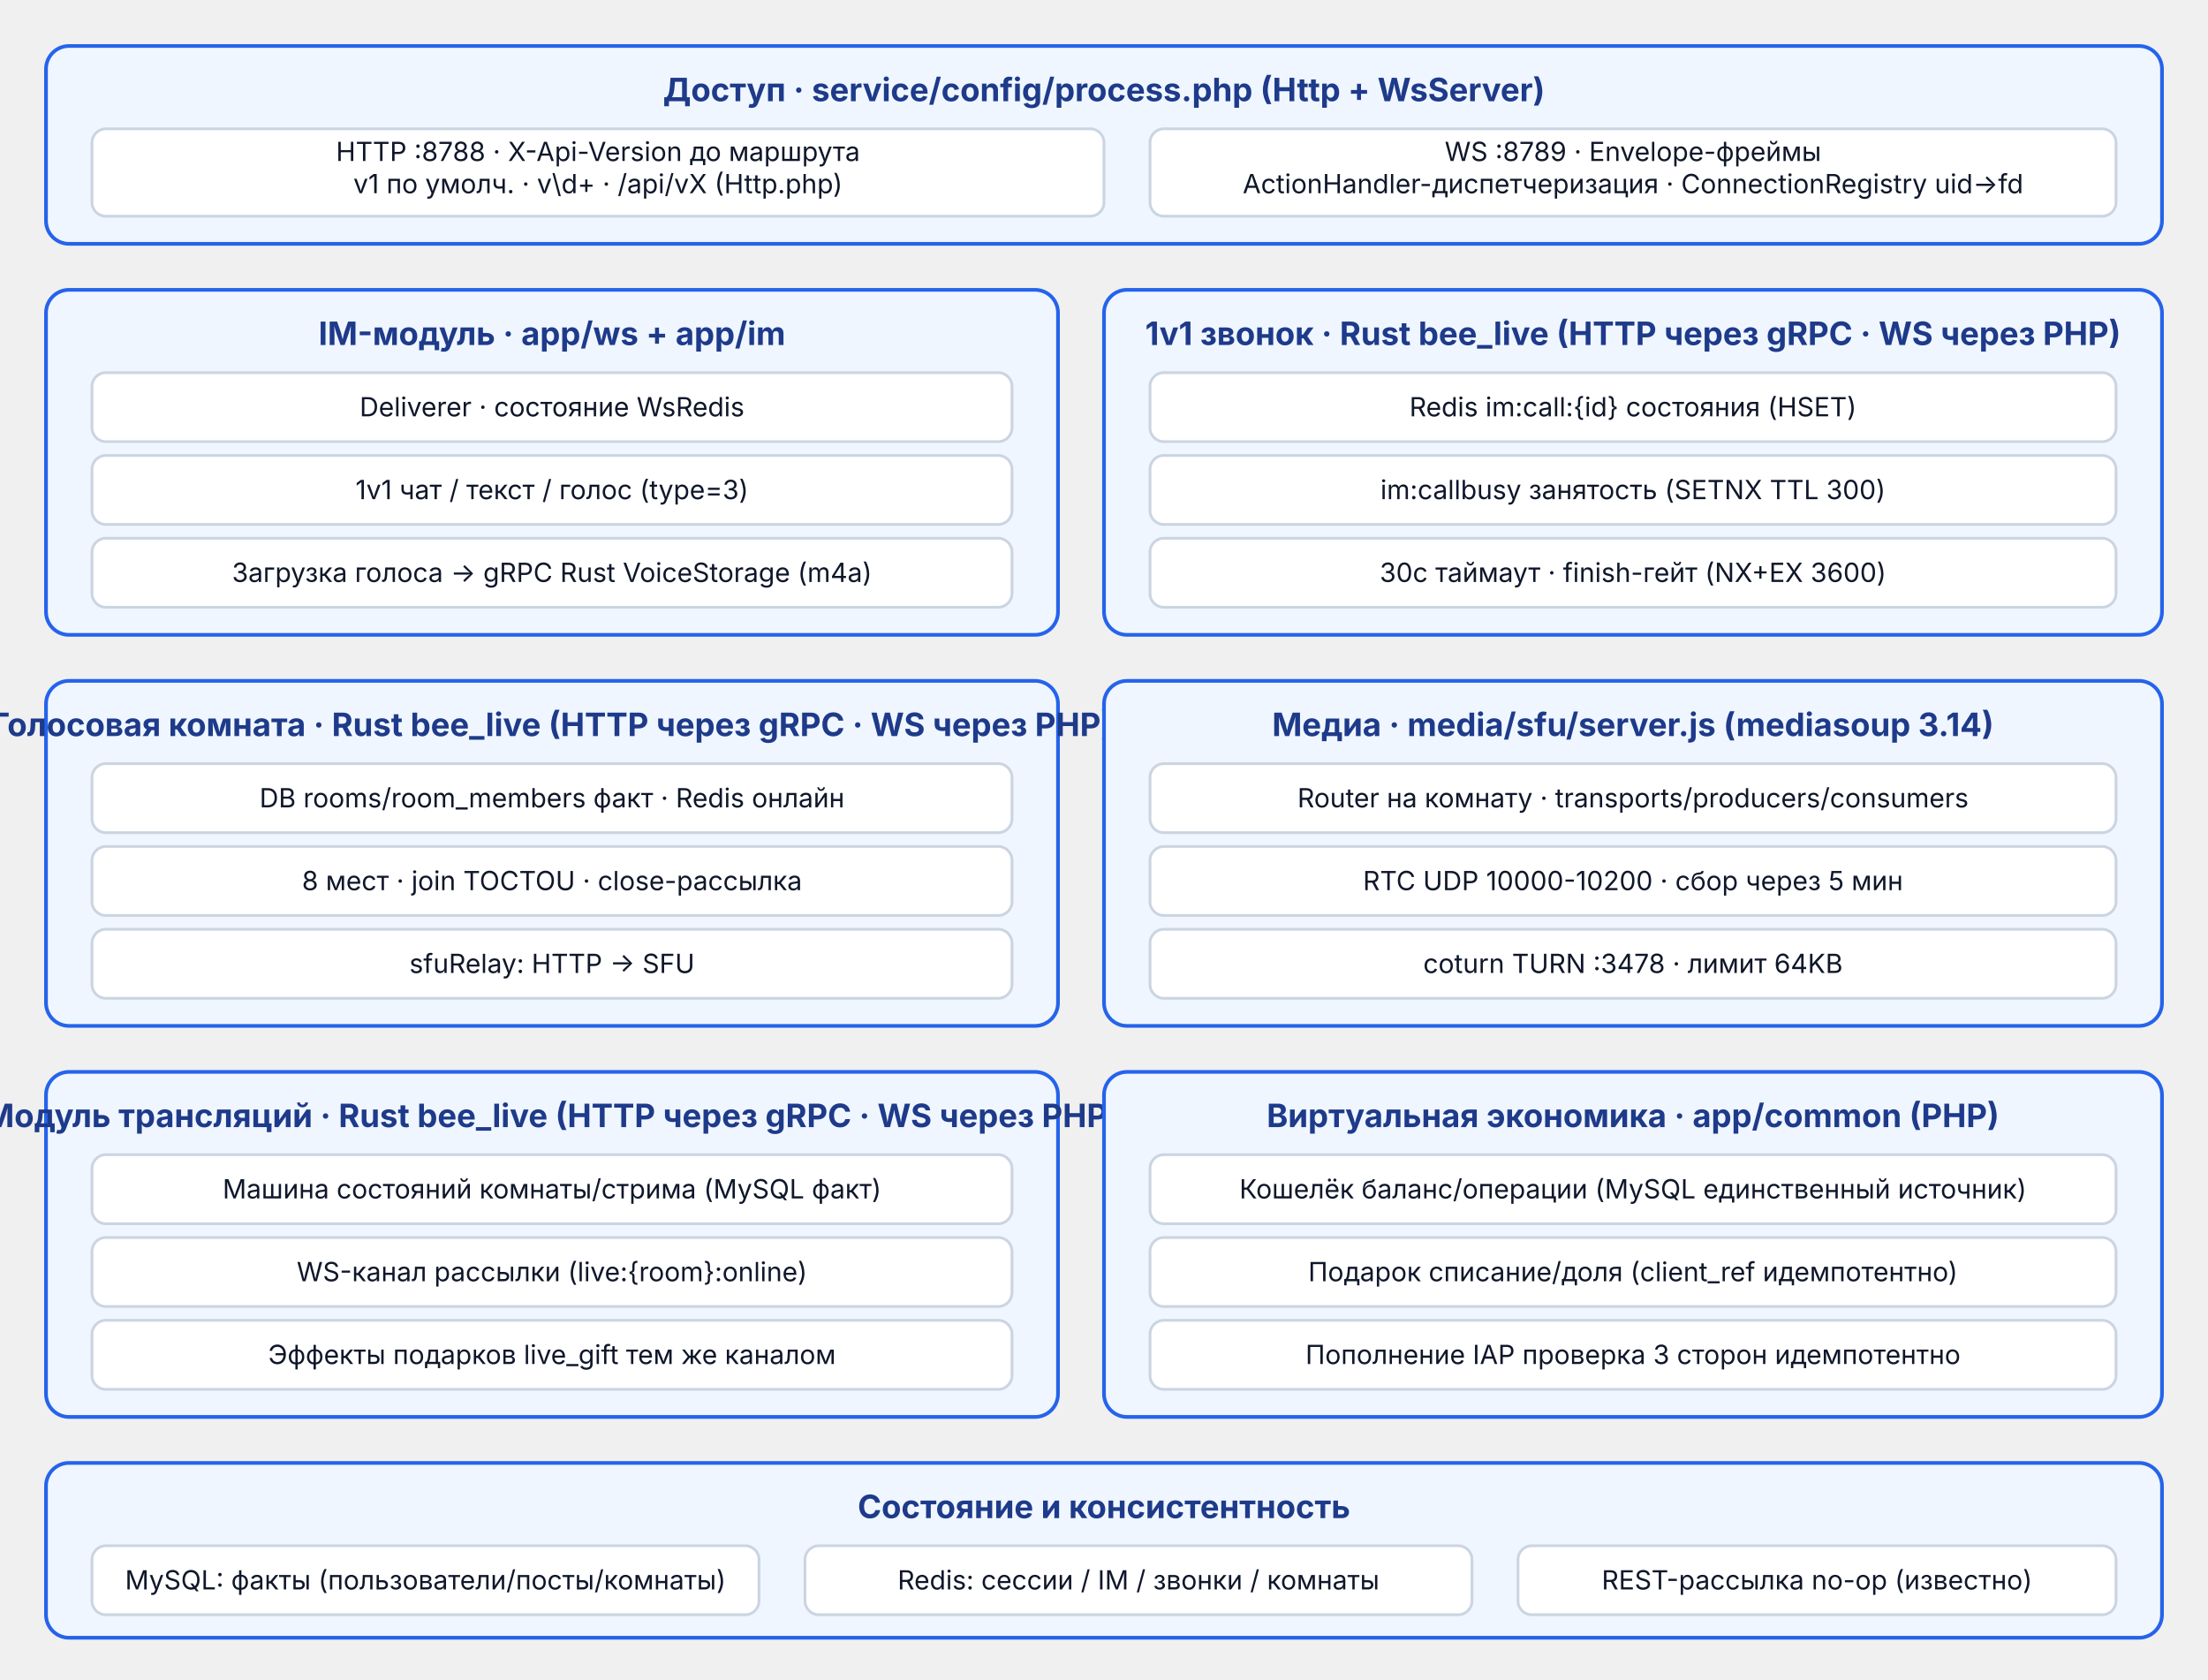
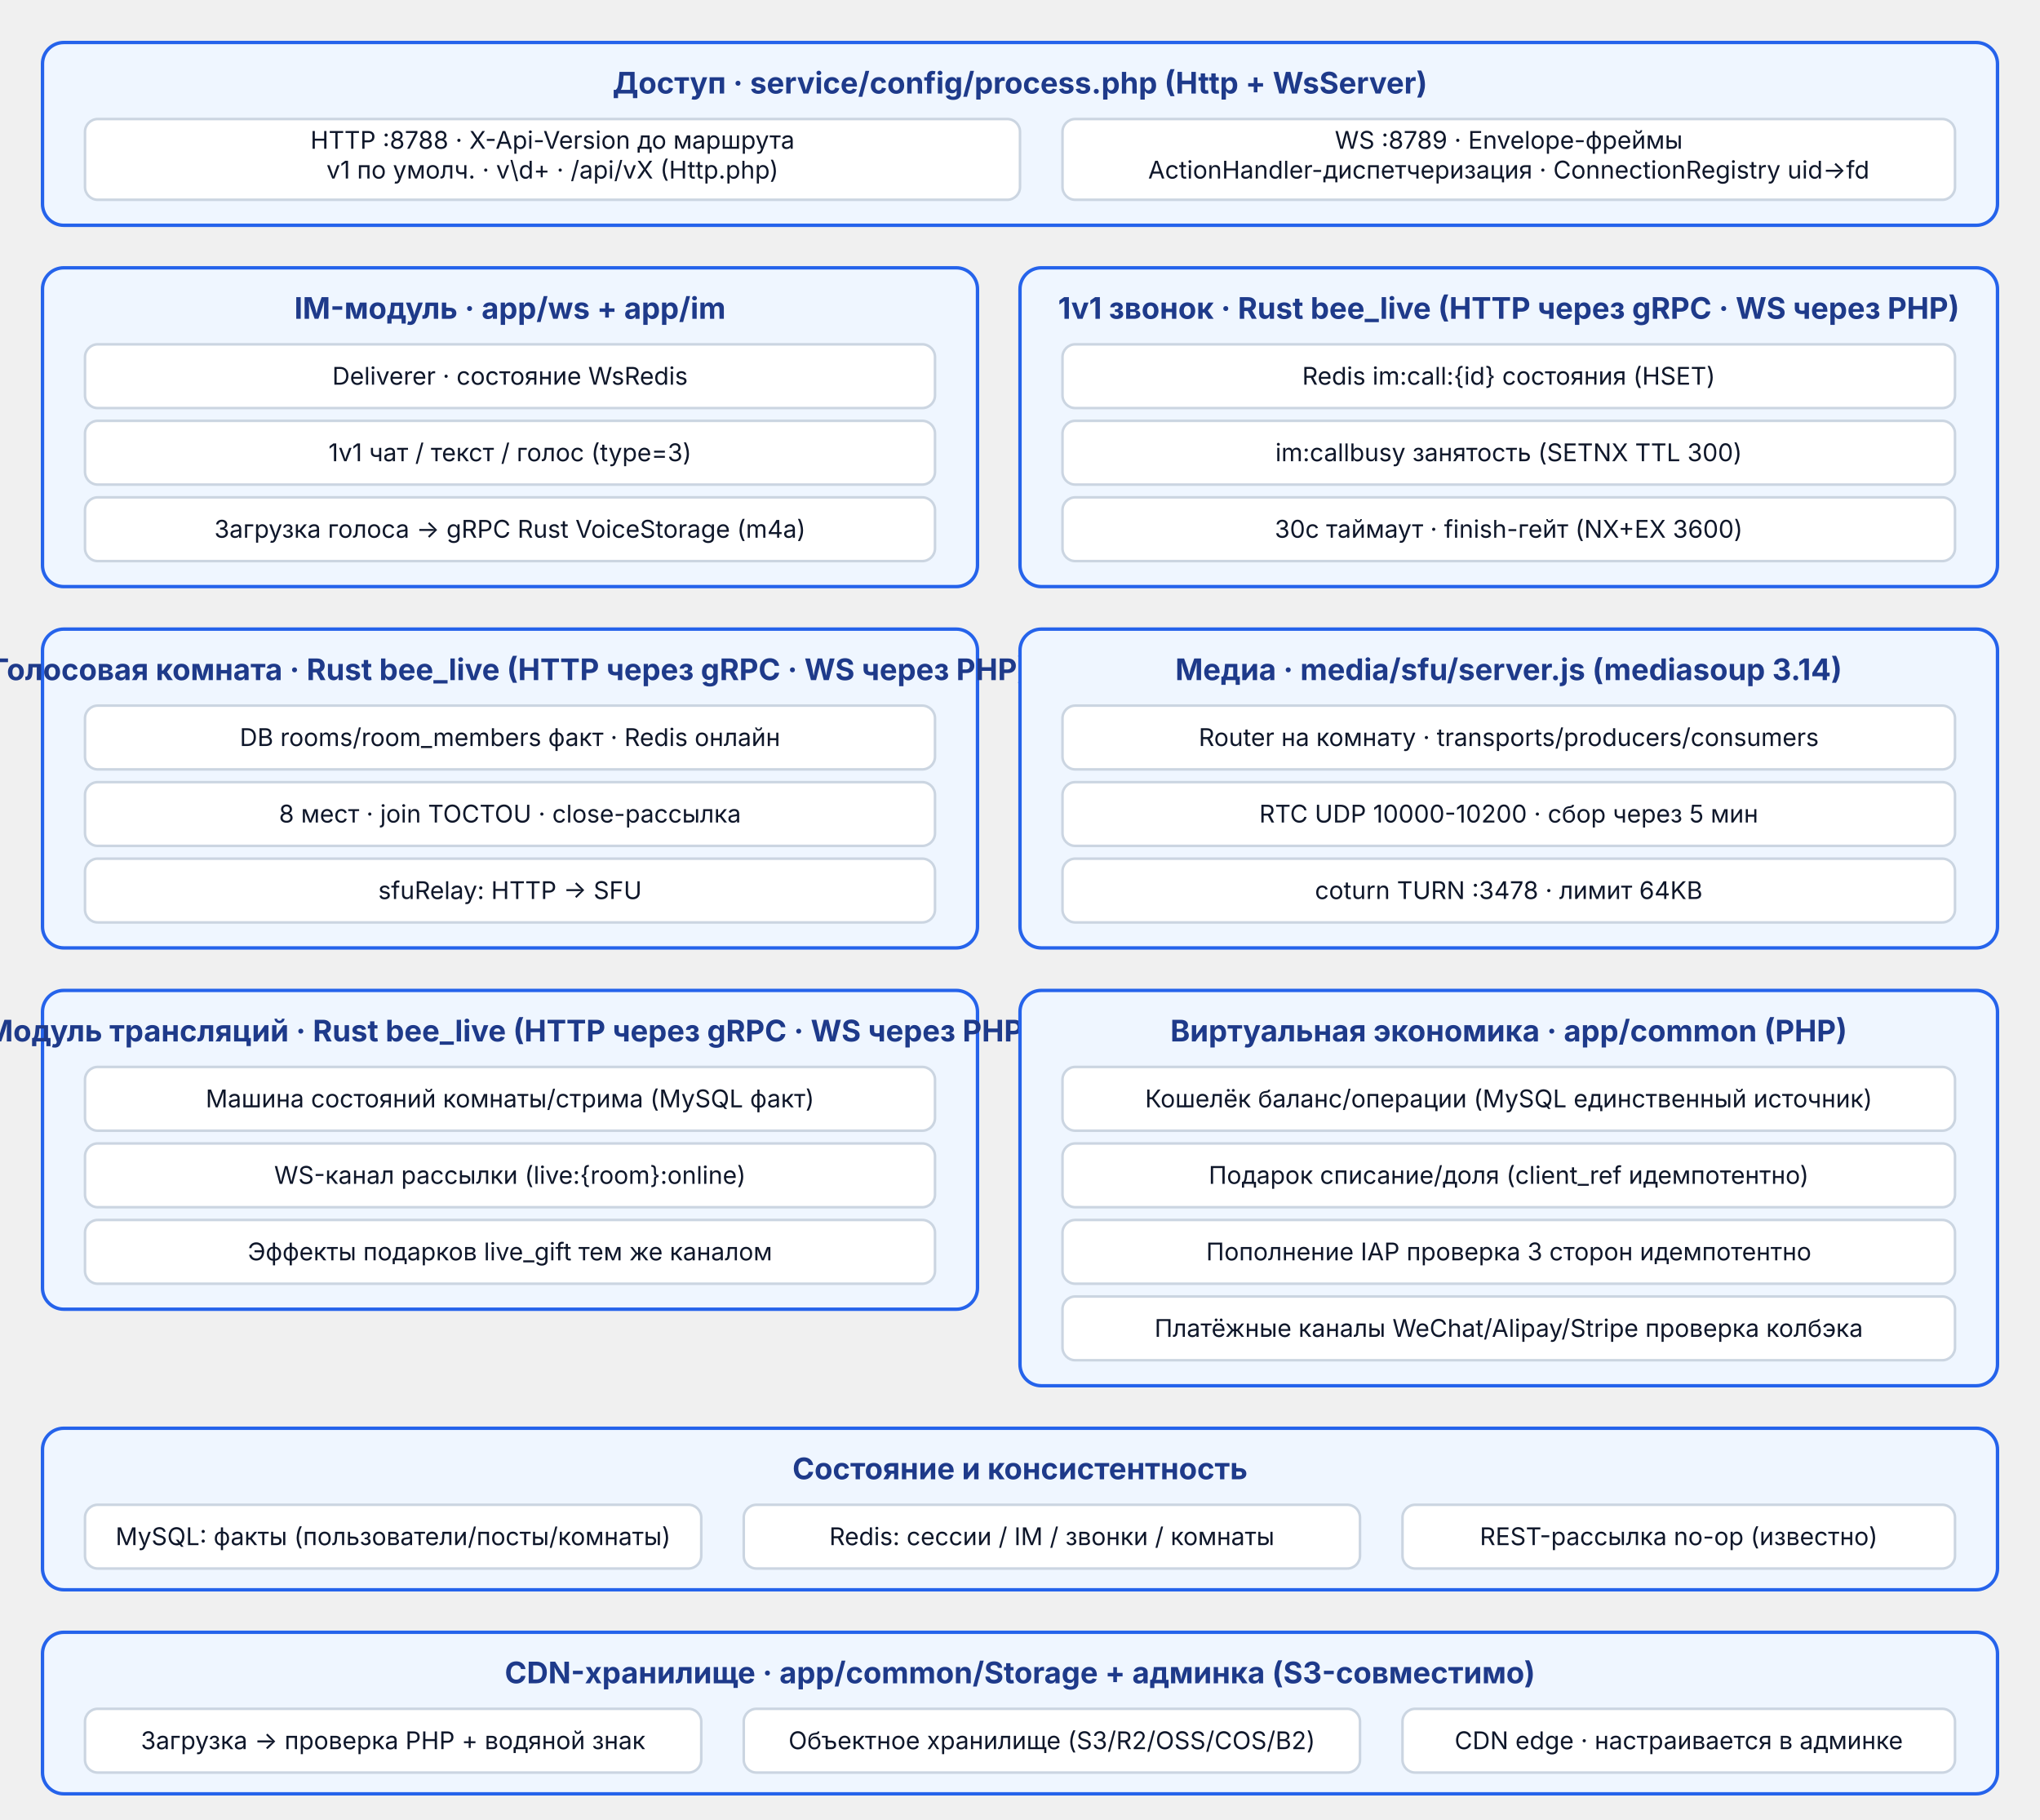
- <svg xmlns="http://www.w3.org/2000/svg" viewBox="0 0 960 730" width="100%" font-family="system-ui, -apple-system, 'Segoe UI', 'PingFang SC', 'Microsoft YaHei', sans-serif">
+ <svg xmlns="http://www.w3.org/2000/svg" viewBox="0 0 960 856" width="100%" font-family="system-ui, -apple-system, 'Segoe UI', 'PingFang SC', 'Microsoft YaHei', sans-serif">
  <style>
    .mod  { fill: #eff6ff; stroke: #2563eb; stroke-width: 1.6; rx: 10 }
    .it   { fill: #ffffff; stroke: #cbd5e1; stroke-width: 1.2; rx: 6 }
    .tm   { font-size: 14px; font-weight: 700; fill: #1e3a8a; text-anchor: middle }
    .t    { font-size: 11.5px; fill: #0f172a; text-anchor: middle }
  </style>
  <rect class="mod" x="20" y="20" width="920" height="86" />
  <text class="tm" x="480" y="44">Доступ · service/config/process.php (Http + WsServer)</text>
  <rect class="it" x="40" y="56" width="440" height="38" />
  <text class="t" x="260" y="70">HTTP :8788 · X-Api-Version до маршрута</text>
  <text class="t" x="260" y="84" font-size="10" fill="#64748b">v1 по умолч. · v\d+ · /api/vX (Http.php)</text>
  <rect class="it" x="500" y="56" width="420" height="38" />
  <text class="t" x="710" y="70">WS :8789 · Envelope-фреймы</text>
  <text class="t" x="710" y="84" font-size="10" fill="#64748b">ActionHandler-диспетчеризация · ConnectionRegistry uid→fd</text>
  <rect class="mod" x="20" y="126" width="440" height="150" />
  <text class="tm" x="240" y="150">IM-модуль · app/ws + app/im</text>
  <rect class="it" x="40" y="162" width="400" height="30" />
  <text class="t" x="240" y="181">Deliverer · состояние WsRedis</text>
  <rect class="it" x="40" y="198" width="400" height="30" />
  <text class="t" x="240" y="217">1v1 чат / текст / голос (type=3)</text>
  <rect class="it" x="40" y="234" width="400" height="30" />
  <text class="t" x="240" y="253">Загрузка голоса → gRPC Rust VoiceStorage (m4a)</text>
  <rect class="mod" x="480" y="126" width="460" height="150" />
  <text class="tm" x="710" y="150">1v1 звонок · Rust bee_live (HTTP через gRPC · WS через PHP)</text>
  <rect class="it" x="500" y="162" width="420" height="30" />
  <text class="t" x="710" y="181">Redis im:call:{id} состояния (HSET)</text>
  <rect class="it" x="500" y="198" width="420" height="30" />
  <text class="t" x="710" y="217">im:callbusy занятость (SETNX TTL 300)</text>
  <rect class="it" x="500" y="234" width="420" height="30" />
  <text class="t" x="710" y="253">30с таймаут · finish-гейт (NX+EX 3600)</text>
  <rect class="mod" x="20" y="296" width="440" height="150" />
  <text class="tm" x="240" y="320">Голосовая комната · Rust bee_live (HTTP через gRPC · WS через PHP)</text>
  <rect class="it" x="40" y="332" width="400" height="30" />
  <text class="t" x="240" y="351">DB rooms/room_members факт · Redis онлайн</text>
  <rect class="it" x="40" y="368" width="400" height="30" />
  <text class="t" x="240" y="387">8 мест · join TOCTOU · close-рассылка</text>
  <rect class="it" x="40" y="404" width="400" height="30" />
  <text class="t" x="240" y="423">sfuRelay: HTTP → SFU</text>
  <rect class="mod" x="480" y="296" width="460" height="150" />
  <text class="tm" x="710" y="320">Медиа · media/sfu/server.js (mediasoup 3.14)</text>
  <rect class="it" x="500" y="332" width="420" height="30" />
  <text class="t" x="710" y="351">Router на комнату · transports/producers/consumers</text>
  <rect class="it" x="500" y="368" width="420" height="30" />
  <text class="t" x="710" y="387">RTC UDP 10000-10200 · сбор через 5 мин</text>
  <rect class="it" x="500" y="404" width="420" height="30" />
  <text class="t" x="710" y="423">coturn TURN :3478 · лимит 64KB</text>
  <rect class="mod" x="20" y="466" width="440" height="150" />
  <text class="tm" x="240" y="490">Модуль трансляций · Rust bee_live (HTTP через gRPC · WS через PHP)</text>
  <rect class="it" x="40" y="502" width="400" height="30" />
  <text class="t" x="240" y="521">Машина состояний комнаты/стрима (MySQL факт)</text>
  <rect class="it" x="40" y="538" width="400" height="30" />
  <text class="t" x="240" y="557">WS-канал рассылки (live:{room}:online)</text>
  <rect class="it" x="40" y="574" width="400" height="30" />
  <text class="t" x="240" y="593">Эффекты подарков live_gift тем же каналом</text>
-   <rect class="mod" x="480" y="466" width="460" height="150" />
+   <rect class="mod" x="480" y="466" width="460" height="186" />
  <text class="tm" x="710" y="490">Виртуальная экономика · app/common (PHP)</text>
  <rect class="it" x="500" y="502" width="420" height="30" />
  <text class="t" x="710" y="521">Кошелёк баланс/операции (MySQL единственный источник)</text>
  <rect class="it" x="500" y="538" width="420" height="30" />
  <text class="t" x="710" y="557">Подарок списание/доля (client_ref идемпотентно)</text>
  <rect class="it" x="500" y="574" width="420" height="30" />
  <text class="t" x="710" y="593">Пополнение IAP проверка 3 сторон идемпотентно</text>
-   <rect class="mod" x="20" y="636" width="920" height="76" />
-   <text class="tm" x="480" y="660">Состояние и консистентность</text>
-   <rect class="it" x="40" y="672" width="290" height="30" />
-   <text class="t" x="185" y="691">MySQL: факты (пользователи/посты/комнаты)</text>
-   <rect class="it" x="350" y="672" width="290" height="30" />
-   <text class="t" x="495" y="691">Redis: сессии / IM / звонки / комнаты</text>
-   <rect class="it" x="660" y="672" width="260" height="30" />
-   <text class="t" x="790" y="691">REST-рассылка no-op (известно)</text>
+   <rect class="it" x="500" y="610" width="420" height="30" />
+   <text class="t" x="710" y="629">Платёжные каналы WeChat/Alipay/Stripe проверка колбэка</text>
+   <rect class="mod" x="20" y="672" width="920" height="76" />
+   <text class="tm" x="480" y="696">Состояние и консистентность</text>
+   <rect class="it" x="40" y="708" width="290" height="30" />
+   <text class="t" x="185" y="727">MySQL: факты (пользователи/посты/комнаты)</text>
+   <rect class="it" x="350" y="708" width="290" height="30" />
+   <text class="t" x="495" y="727">Redis: сессии / IM / звонки / комнаты</text>
+   <rect class="it" x="660" y="708" width="260" height="30" />
+   <text class="t" x="790" y="727">REST-рассылка no-op (известно)</text>
+   <rect class="mod" x="20" y="768" width="920" height="76" />
+   <text class="tm" x="480" y="792">CDN-хранилище · app/common/Storage + админка (S3-совместимо)</text>
+   <rect class="it" x="40" y="804" width="290" height="30" />
+   <text class="t" x="185" y="823">Загрузка → проверка PHP + водяной знак</text>
+   <rect class="it" x="350" y="804" width="290" height="30" />
+   <text class="t" x="495" y="823">Объектное хранилище (S3/R2/OSS/COS/B2)</text>
+   <rect class="it" x="660" y="804" width="260" height="30" />
+   <text class="t" x="790" y="823">CDN edge · настраивается в админке</text>
</svg>
